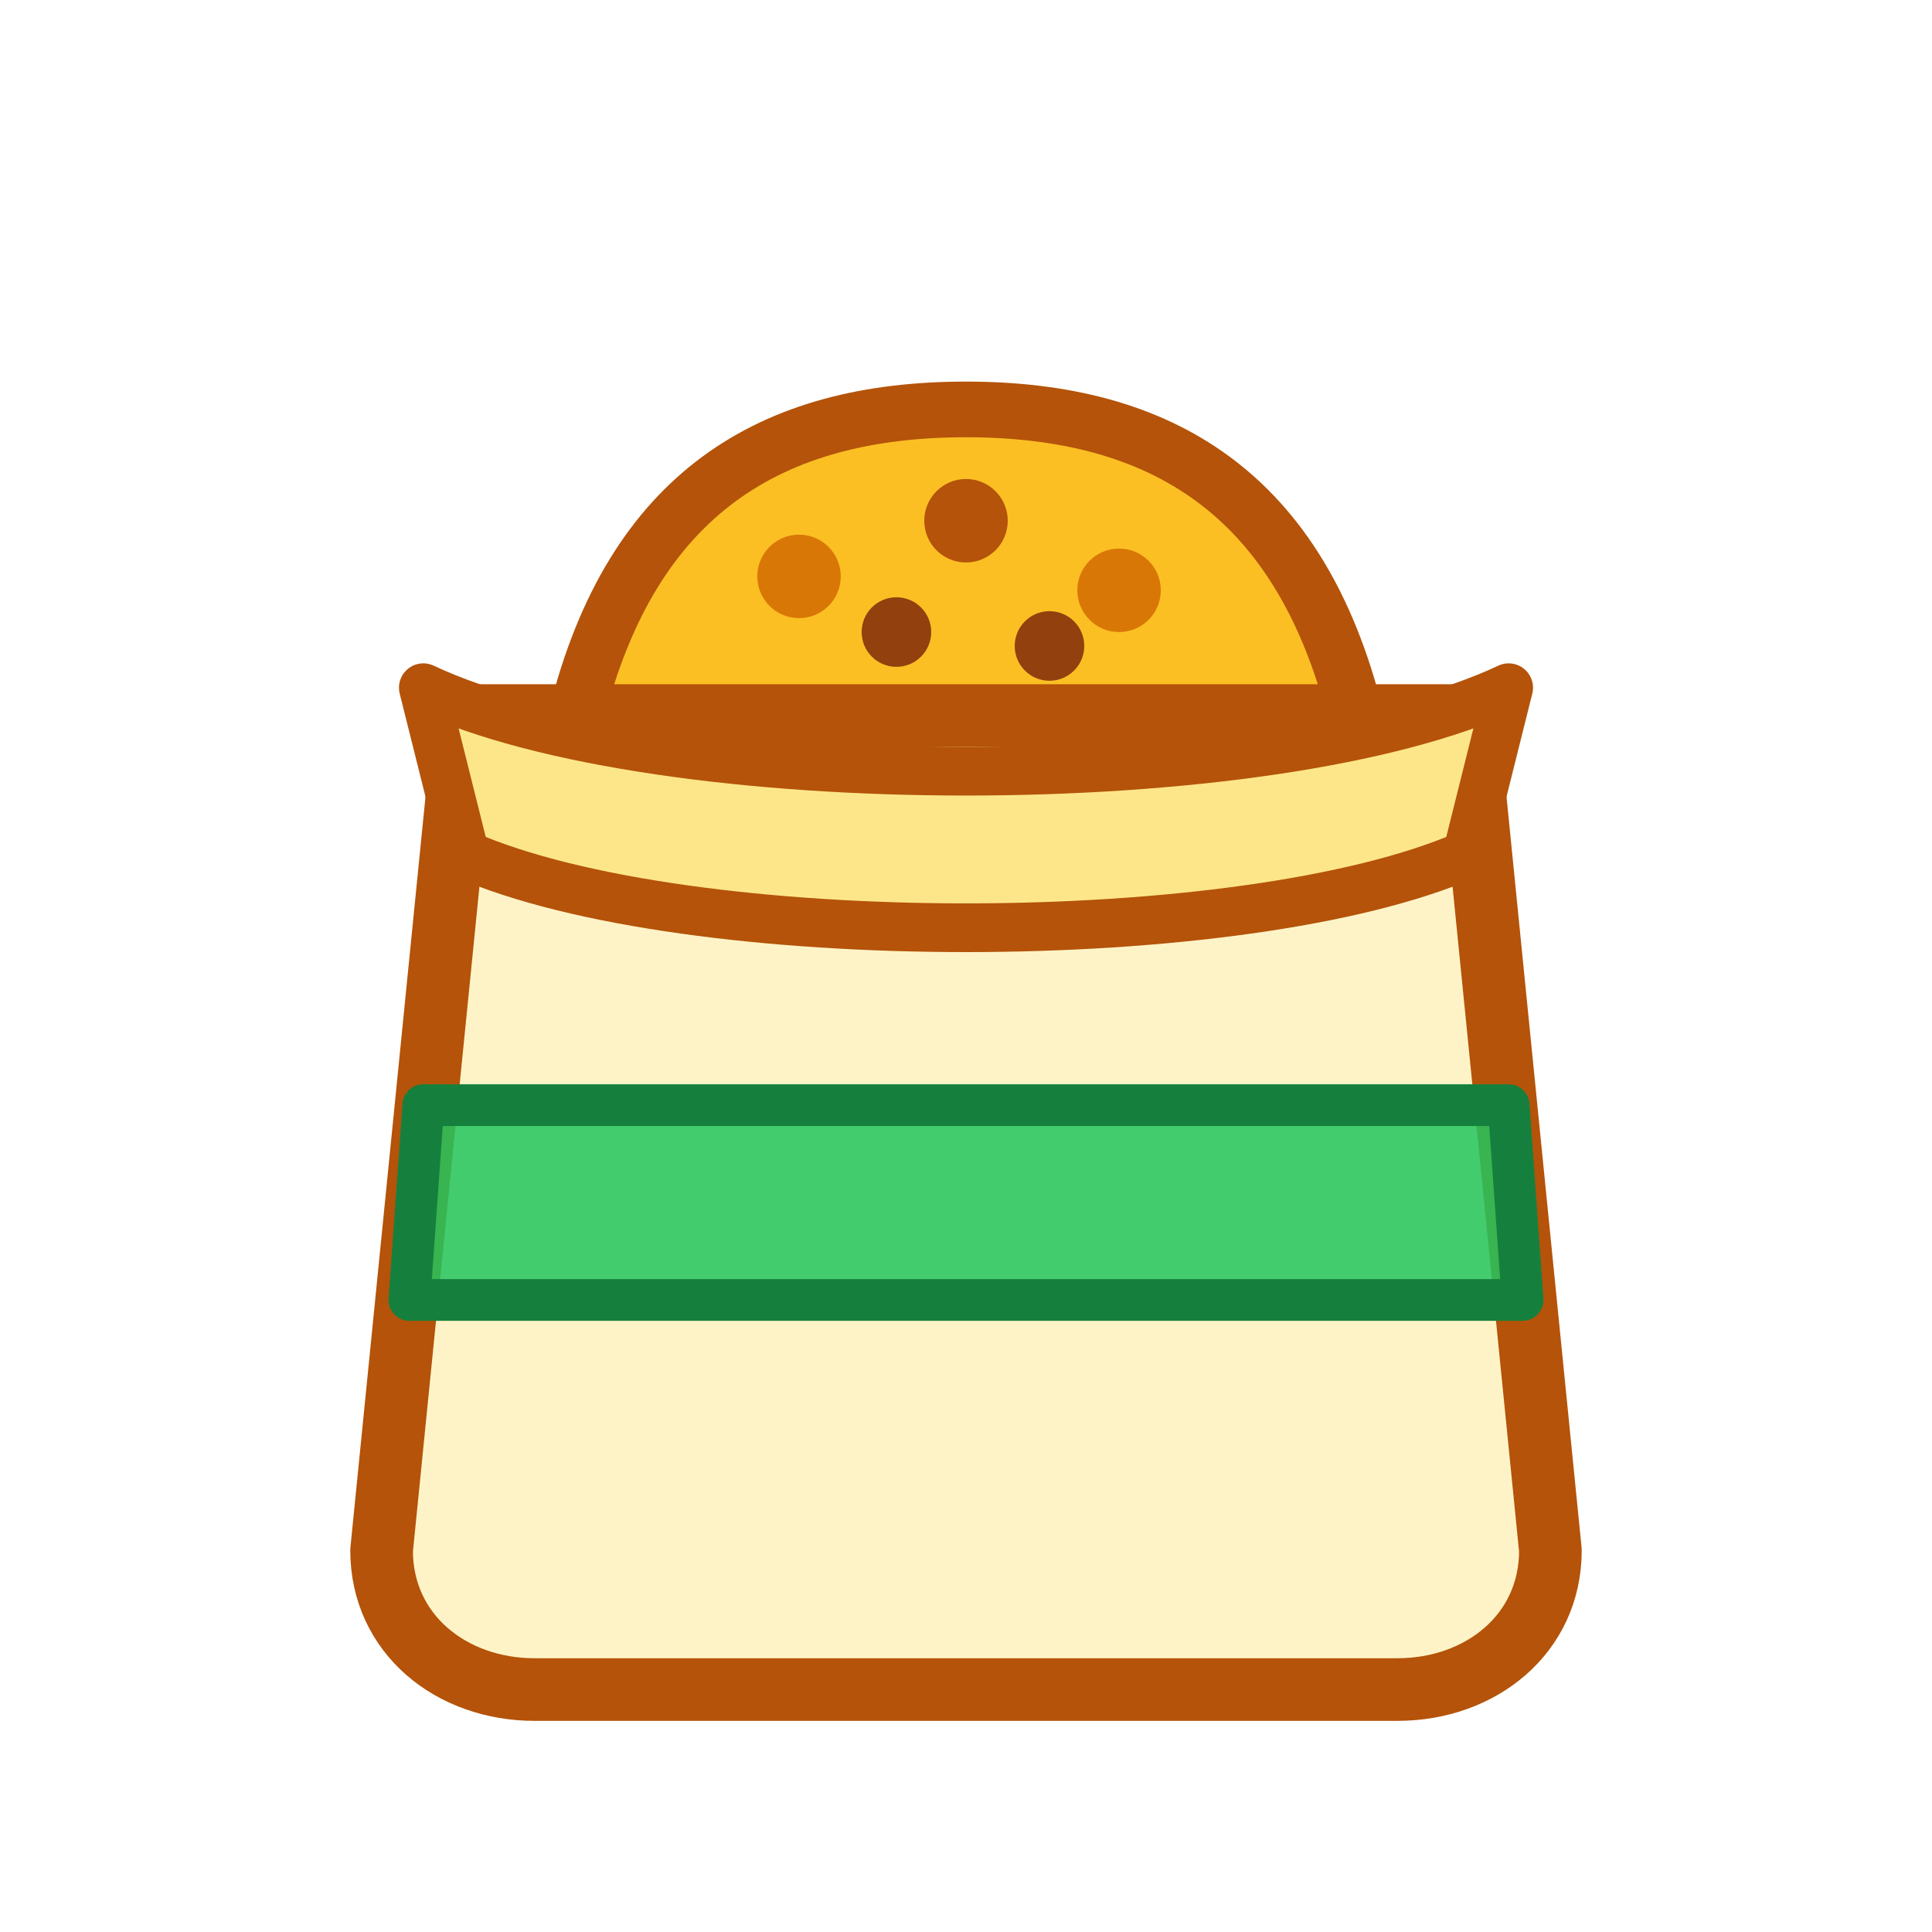
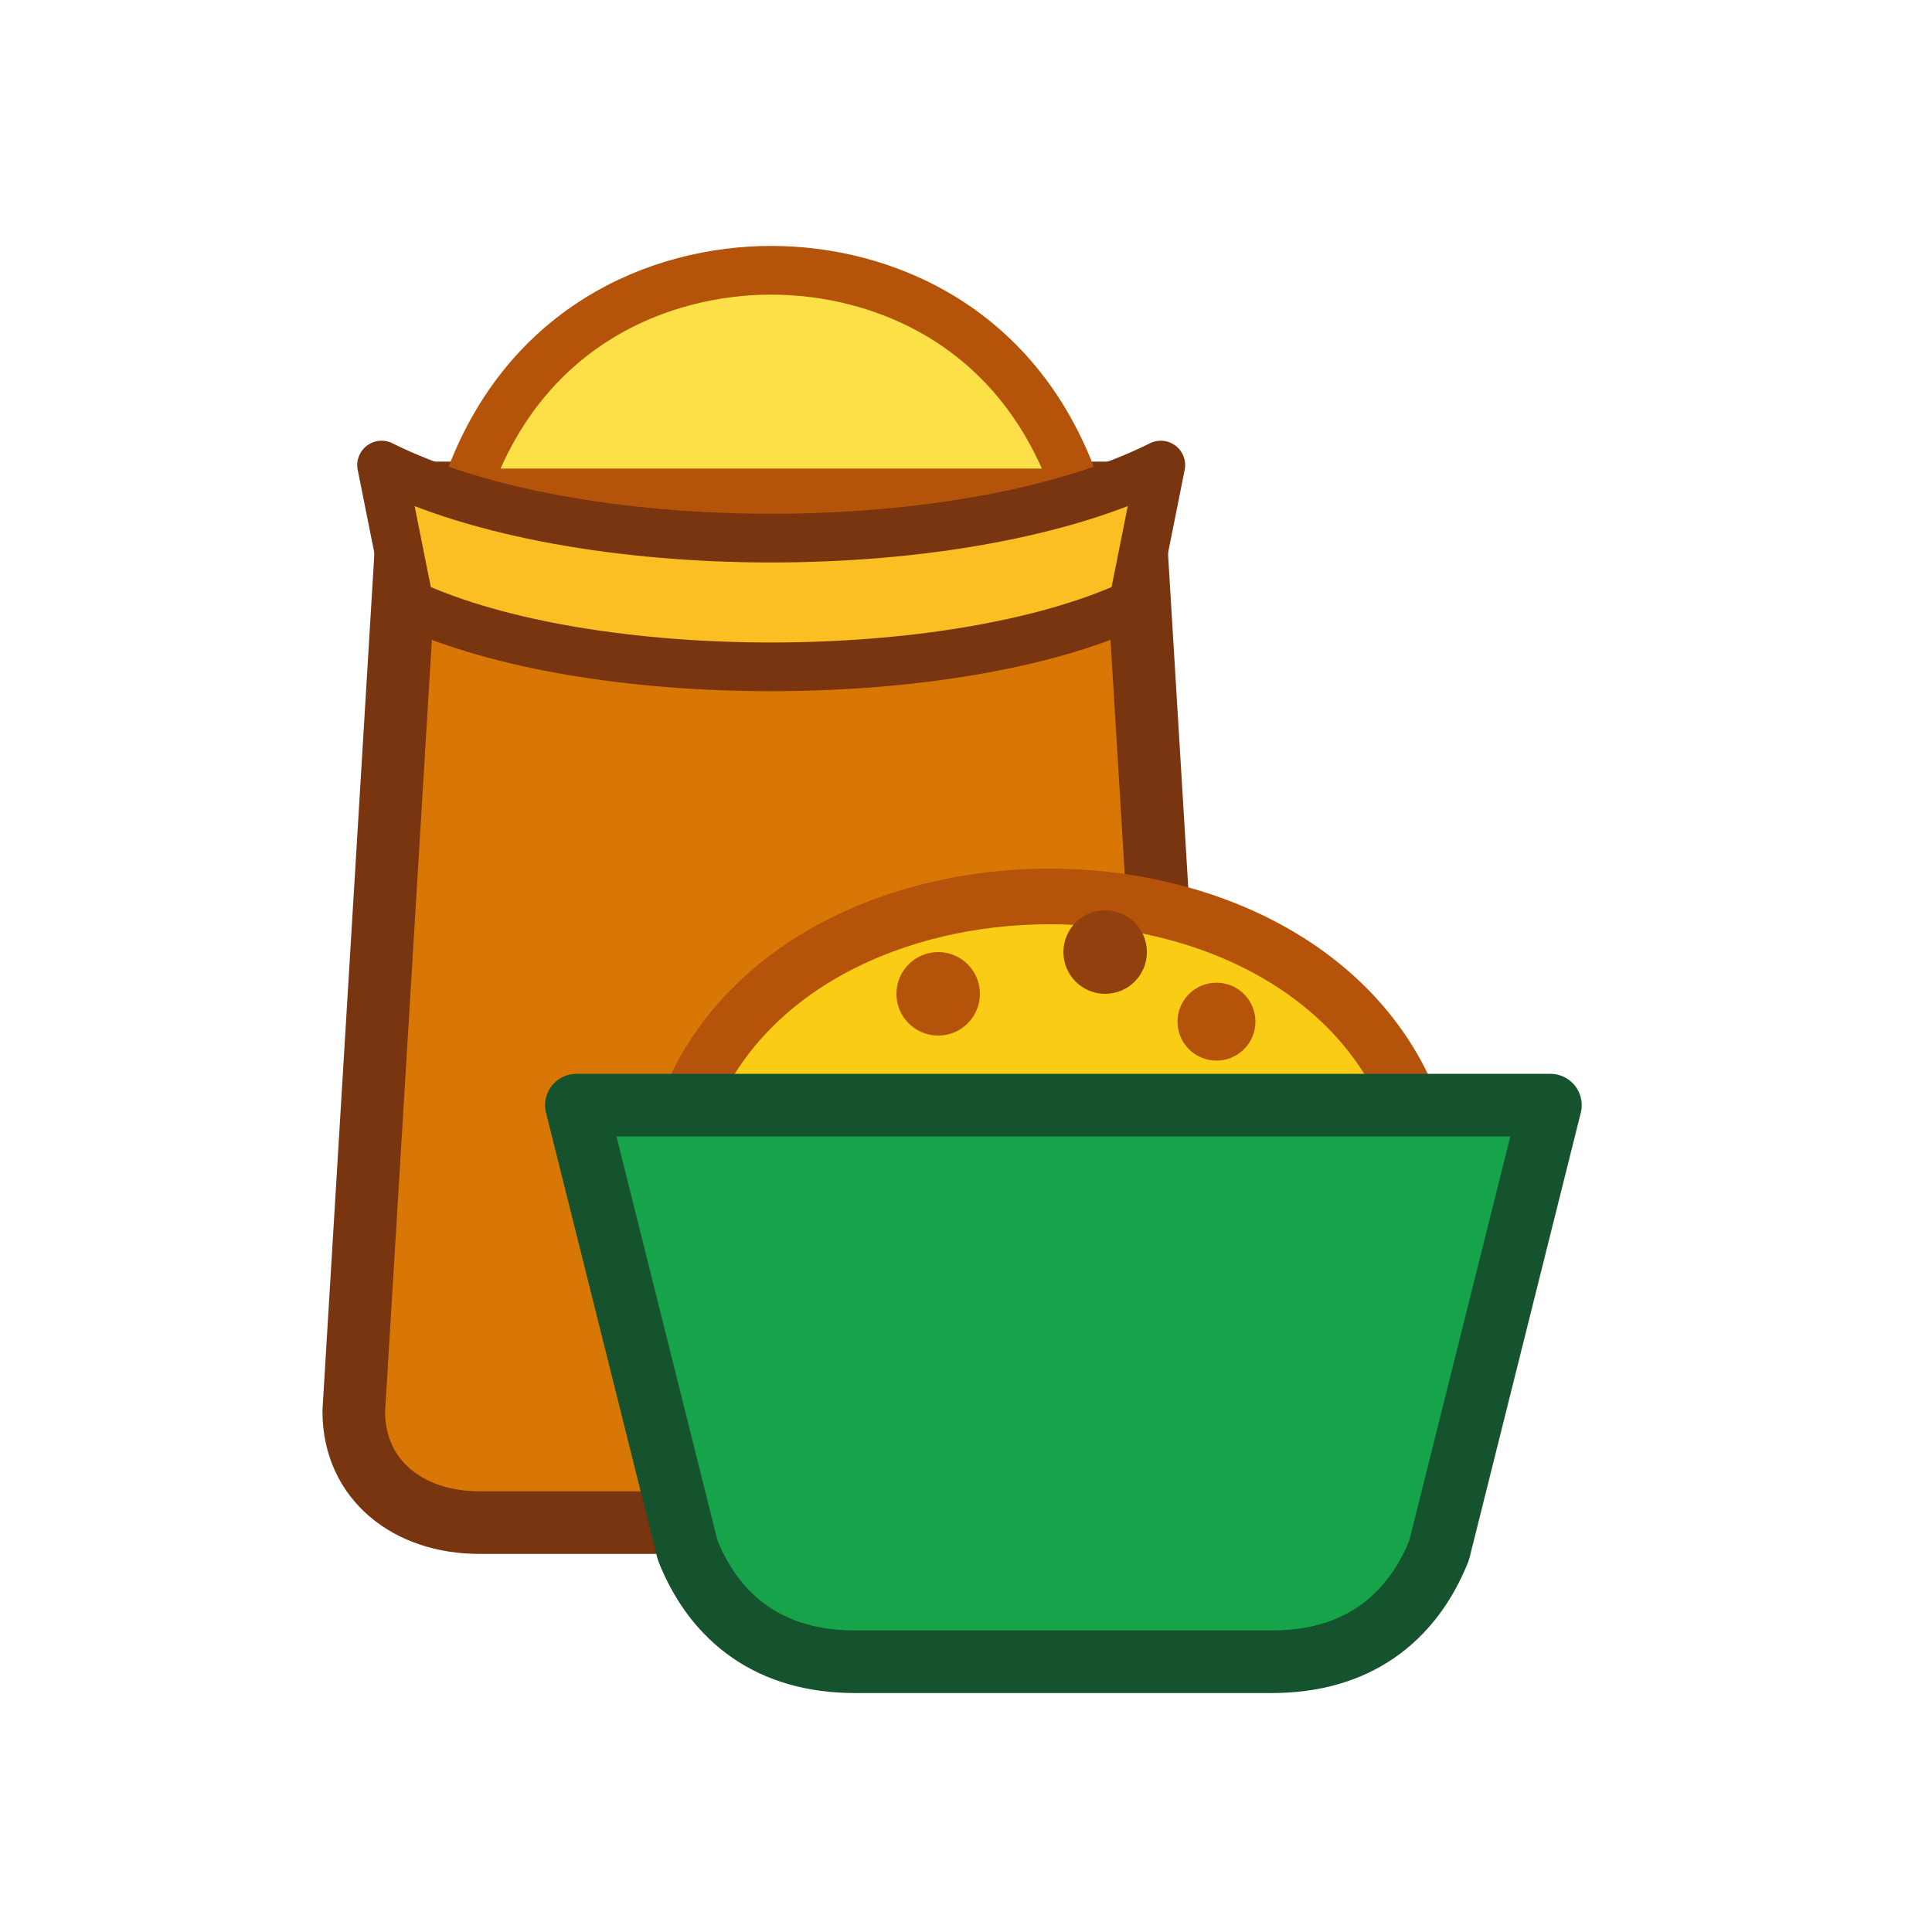
<svg xmlns="http://www.w3.org/2000/svg" viewBox="0 0 128 128" width="128" height="128">
  <g data-normalized="1" transform="translate(5, 5) scale(0.921875)" stroke-linecap="round" stroke-linejoin="round">
-     <path d="M36 46 C40 30 50 24 64 24 C78 24 88 30 92 46 Z" fill="#FBBF24" stroke="#B45309" stroke-width="4" />
-     <circle cx="52" cy="36" r="3" fill="#D97706" />
-     <circle cx="64" cy="32" r="3" fill="#B45309" />
-     <circle cx="75" cy="37" r="3" fill="#D97706" />
-     <circle cx="59" cy="40" r="2.5" fill="#92400E" />
-     <circle cx="70" cy="41" r="2.5" fill="#92400E" />
-     <path d="M28 46 L100 46 L106 106 C106 112 101 116 95 116 L33 116 C27 116 22 112 22 106 Z" fill="#FEF3C7" stroke="#B45309" stroke-width="4.5" />
-     <path d="M25 74 L103 74 L104 88 L24 88 Z" fill="#22C55E" fill-opacity="0.85" stroke="#15803D" stroke-width="3" />
-     <path d="M25 44 C42 52 86 52 103 44 L100 56 C84 63 44 63 28 56 Z" fill="#FDE68A" stroke="#B45309" stroke-width="3.5" />
+     <path d="M24 30 L76 30 L80 96 C80 101 76 104 71 104 L29 104 C24 104 20 101 20 96 Z" fill="#D97706" stroke="#78350F" stroke-width="4.5" />
+     <path d="M28 30 C32 18 42 14 50 14 C58 14 68 18 72 30 Z" fill="#FDE047" stroke="#B45309" stroke-width="3.5" />
+     <path d="M22 28 C36 35 64 35 78 28 L76 38 C63 44 37 44 24 38 Z" fill="#FBBF24" stroke="#78350F" stroke-width="3.5" />
+     <path d="M44 74 C52 54 88 54 96 74 Z" fill="#FACC15" stroke="#B45309" stroke-width="4" />
+     <circle cx="62" cy="66" r="3" fill="#B45309" />
+     <circle cx="74" cy="63" r="3" fill="#92400E" />
+     <circle cx="82" cy="68" r="2.8" fill="#B45309" />
+     <path d="M36 74 L106 74 L98 106 C96 111 92 114 86 114 L56 114 C50 114 46 111 44 106 Z" fill="#16A34A" stroke="#14532D" stroke-width="4.5" />
  </g>
</svg>
